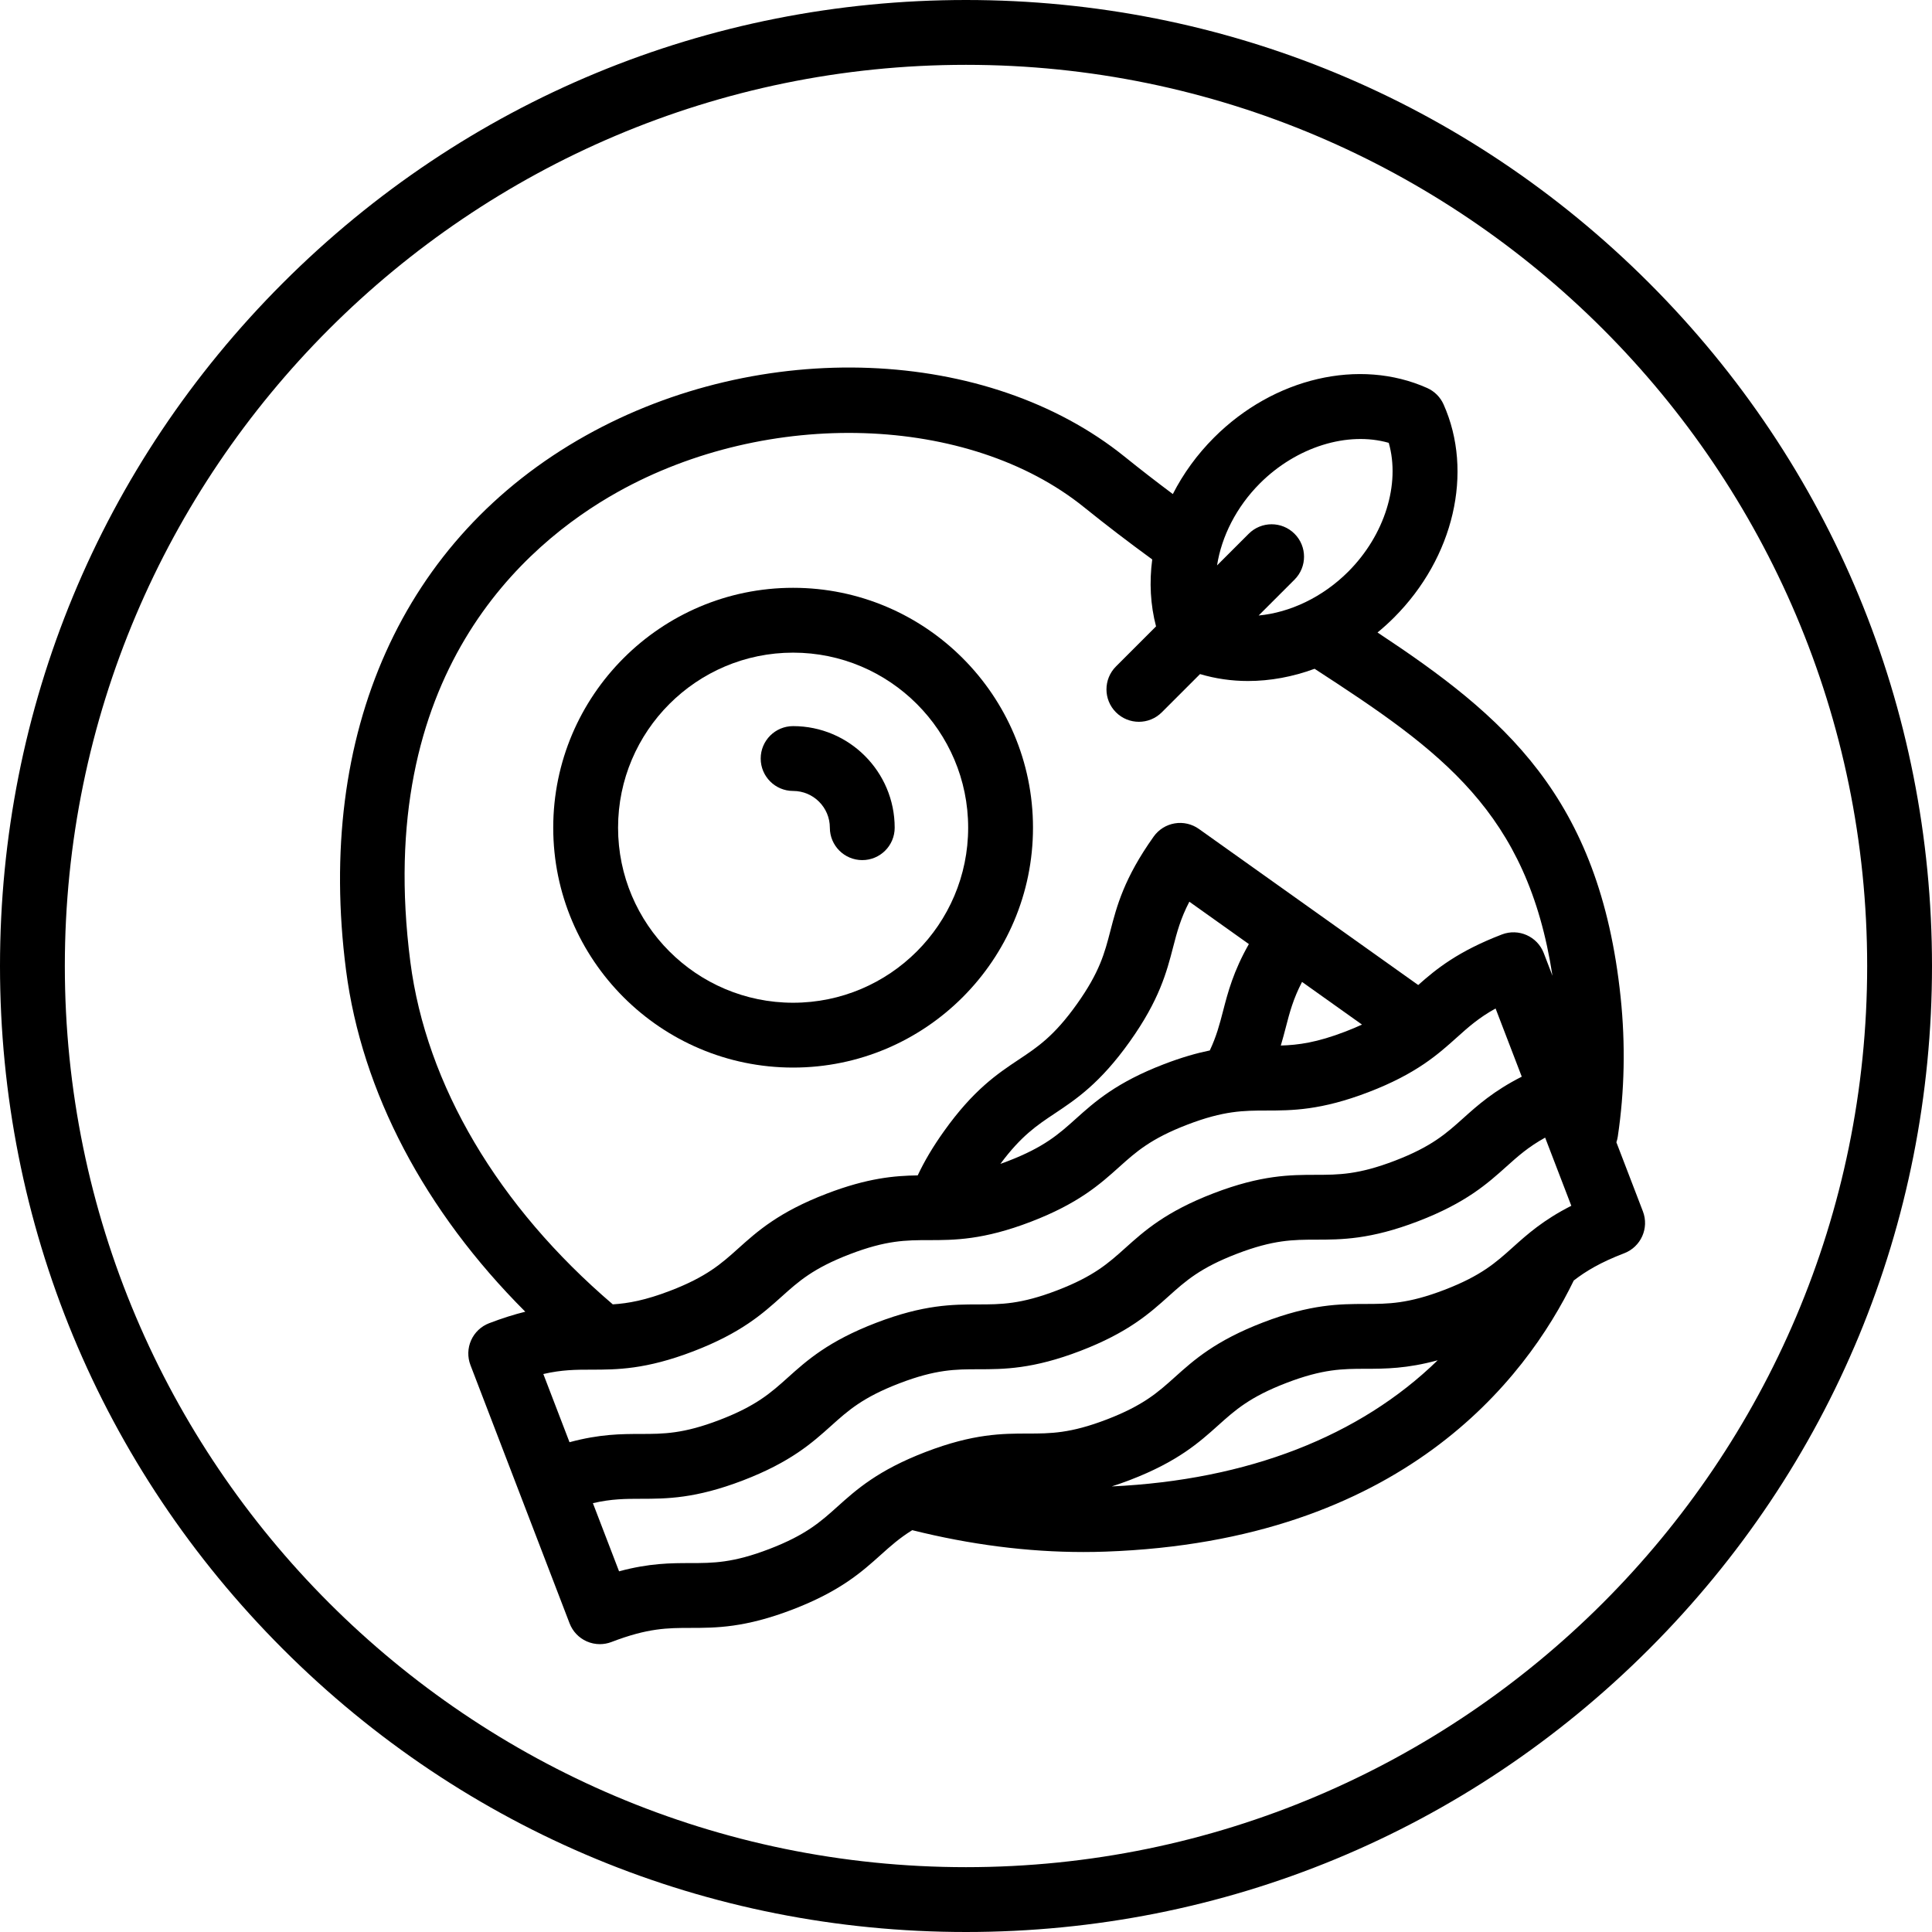
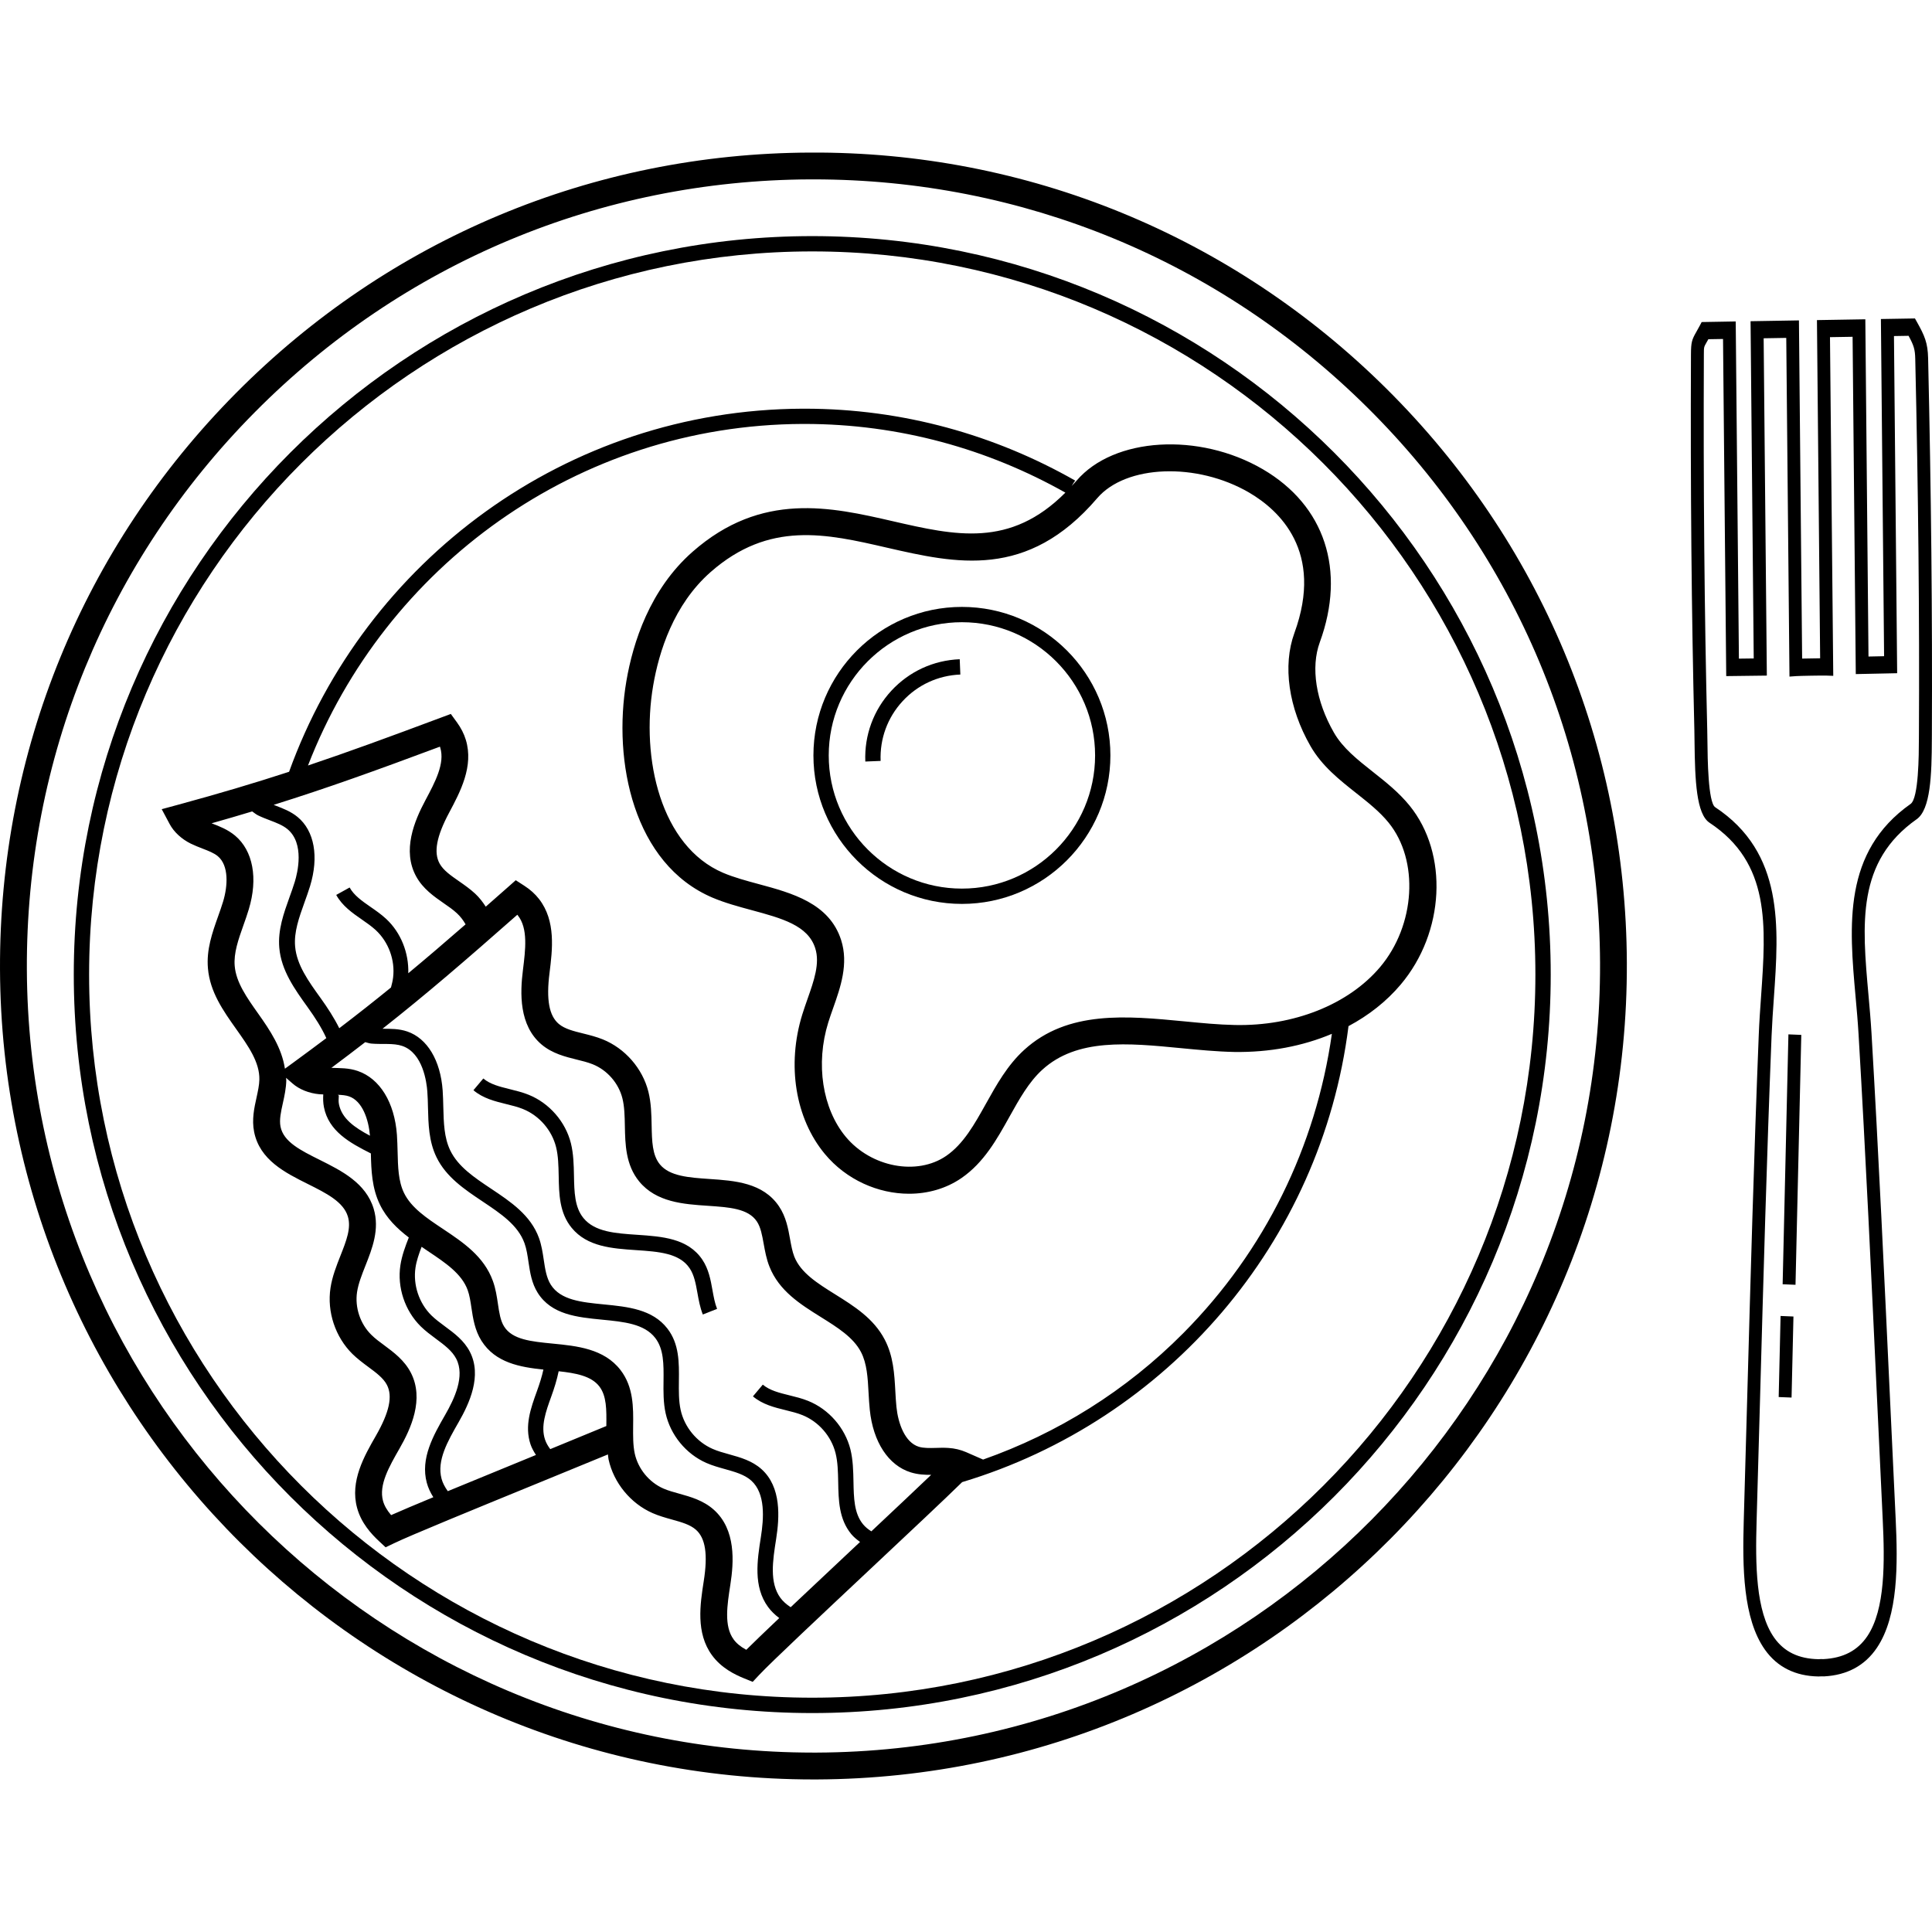
- <svg xmlns="http://www.w3.org/2000/svg" version="1.1" id="Layer_1" x="0px" y="0px" viewBox="0 0 447 447" style="enable-background:new 0 0 447 447;" xml:space="preserve">
+ <svg xmlns="http://www.w3.org/2000/svg" version="1.1" id="Layer_1" x="0px" y="0px" viewBox="0 0 285.779 285.779" style="enable-background:new 0 0 285.779 285.779;" xml:space="preserve">
  <g>
    <g>
      <g>
-         <path d="M381.539,65.462C339.325,23.248,283.199,0,223.5,0C163.801,0,107.675,23.248,65.461,65.462     C23.248,107.675,0,163.801,0,223.5c0,59.699,23.248,115.825,65.461,158.038C107.675,423.752,163.801,447,223.5,447     c59.699,0,115.825-23.248,158.039-65.462C423.752,339.325,447,283.199,447,223.5C447,163.801,423.752,107.675,381.539,65.462z      M223.5,432C108.533,432,15,338.468,15,223.5S108.533,15,223.5,15S432,108.532,432,223.5S338.467,432,223.5,432z" />
-         <path d="M183.5,247c30.603,0,55.5-24.897,55.5-55.5c0-30.603-24.897-55.5-55.5-55.5c-30.603,0-55.5,24.897-55.5,55.5     C128,222.103,152.897,247,183.5,247z M183.5,151c22.332,0,40.5,18.168,40.5,40.5c0,22.332-18.168,40.5-40.5,40.5     c-22.332,0-40.5-18.168-40.5-40.5C143,169.168,161.168,151,183.5,151z" />
-         <path d="M380.111,280.267l-6.133-15.978c0.146-0.425,0.255-0.869,0.324-1.33c1.571-10.528,1.792-21.374,0.657-32.238     c-4.859-46.505-27.097-65.102-56.246-84.384c1.316-1.082,2.593-2.234,3.822-3.463c13.845-13.845,18.449-33.661,11.458-49.311     c-0.753-1.687-2.102-3.036-3.789-3.789c-15.65-6.989-35.467-2.386-49.312,11.459c-3.951,3.951-7.146,8.389-9.537,13.077     c-3.813-2.853-7.511-5.713-11.149-8.647c-31.669-25.54-84.102-27.595-124.673-4.889c-42.339,23.695-62.558,68.777-55.473,123.687     c3.635,28.174,18.207,55.76,41.473,79.026c-2.5,0.618-5.257,1.468-8.371,2.663c-1.857,0.713-3.355,2.134-4.164,3.951     c-0.809,1.817-0.863,3.882-0.15,5.738l22.935,59.75c0.713,1.857,2.134,3.355,3.952,4.164c0.969,0.432,2.009,0.648,3.05,0.648     c0.91,0,1.822-0.166,2.688-0.498c8.465-3.25,13.009-3.254,18.271-3.26c5.896-0.006,12.578-0.013,23.63-4.255     c11.054-4.244,16.026-8.71,20.412-12.651c2.246-2.017,4.32-3.876,7.275-5.708c13.417,3.35,26.701,5.056,39.583,5.056     c1.713,0,3.421-0.029,5.12-0.09c68.614-2.421,97.228-39.832,108.35-62.725c2.765-2.143,6.13-4.183,11.683-6.314     C379.664,288.472,381.596,284.134,380.111,280.267z M291.501,111.838c8.48-8.481,20.322-12.094,29.808-9.379     c2.716,9.487-0.9,21.328-9.379,29.808c-5.918,5.919-13.472,9.458-20.722,10.139l8.305-8.303c2.929-2.929,2.93-7.677,0.001-10.606     c-2.929-2.929-7.678-2.93-10.607-0.001l-7.322,7.32C282.631,124.113,286.057,117.283,291.501,111.838z M94.938,222.54     c-8.571-66.426,26.345-96.602,47.922-108.677c34.873-19.518,81.273-18.023,107.932,3.475c5.105,4.118,10.311,8.096,15.795,12.097     c-0.698,5.251-0.426,10.507,0.882,15.492l-9.272,9.27c-2.929,2.929-2.93,7.677-0.001,10.606c1.465,1.465,3.384,2.197,5.304,2.197     c1.919,0,3.838-0.732,5.303-2.196l8.847-8.845c3.579,1.069,7.31,1.602,11.094,1.602c5.135,0,10.36-0.966,15.407-2.827     c29.369,19.06,49.222,33.122,55.04,71.035l-2.015-5.25c-1.484-3.867-5.824-5.798-9.689-4.314     c-10.177,3.907-15.201,7.999-19.359,11.698l-24.671-17.558c-0.001-0.001-0.001-0.001-0.001-0.001     c-0.001-0.001-0.002-0.001-0.003-0.002l-26.069-18.553c-1.621-1.154-3.63-1.617-5.595-1.285c-1.961,0.33-3.711,1.426-4.865,3.047     c-6.871,9.655-8.548,16.13-10.027,21.842c-1.321,5.101-2.462,9.506-7.728,16.905c-5.266,7.398-9.054,9.92-13.441,12.839     c-4.912,3.27-10.48,6.976-17.351,16.631c-2.527,3.55-4.494,6.86-6.048,10.177c-5.318,0.077-11.586,0.591-21.087,4.238     c-11.055,4.243-16.027,8.71-20.414,12.65c-3.915,3.518-7.296,6.555-15.764,9.805c-5.755,2.209-9.697,2.917-13.285,3.147     C115.232,279.114,98.616,251.042,94.938,222.54z M315.119,237.053c-1.161,0.537-2.429,1.076-3.85,1.621     c-6.645,2.551-10.877,3.105-14.933,3.229c0.438-1.468,0.807-2.866,1.152-4.197c0.892-3.445,1.708-6.577,3.761-10.523     L315.119,237.053z M288.946,218.425c-3.593,6.337-4.848,11.154-5.979,15.519c-0.796,3.073-1.52,5.821-3.059,9.094     c-3.06,0.626-6.527,1.611-10.588,3.169c-11.058,4.244-16.031,8.712-20.419,12.652c-3.917,3.519-7.3,6.557-15.771,9.809     c-0.578,0.222-1.134,0.426-1.677,0.618c4.827-6.498,8.44-8.907,12.585-11.666c4.912-3.269,10.479-6.975,17.351-16.629     c6.872-9.654,8.548-16.129,10.028-21.841c0.893-3.447,1.703-6.576,3.759-10.525L288.946,218.425z M131.766,333.68l-6.058-15.778     c4.324-1.001,7.549-1.004,11.1-1.008c5.896-0.006,12.578-0.013,23.631-4.256c11.054-4.243,16.026-8.71,20.413-12.65     c3.916-3.517,7.297-6.555,15.765-9.805c8.461-3.248,13.004-3.253,18.264-3.258c5.895-0.006,12.575-0.012,23.625-4.253     c11.058-4.244,16.031-8.712,20.419-12.652c3.917-3.519,7.3-6.557,15.771-9.809c8.479-3.254,13.029-3.261,18.298-3.269     c5.9-0.009,12.589-0.019,23.652-4.266c11.063-4.247,16.041-8.715,20.431-12.656c2.649-2.379,5.054-4.537,8.951-6.691     l6.057,15.778c-6.496,3.294-10.205,6.613-13.561,9.626c-3.921,3.521-7.307,6.561-15.785,9.814     c-8.478,3.253-13.029,3.261-18.298,3.269c-5.901,0.009-12.589,0.019-23.652,4.266c-11.058,4.244-16.031,8.711-20.419,12.652     c-3.917,3.518-7.3,6.556-15.771,9.808c-8.461,3.248-13.004,3.253-18.264,3.258c-5.895,0.006-12.575,0.012-23.625,4.253     c-11.054,4.244-16.025,8.71-20.412,12.65c-3.915,3.518-7.297,6.556-15.764,9.806c-8.464,3.249-13.009,3.254-18.271,3.259     C143.759,331.773,138.788,331.785,131.766,333.68z M257.209,343.91c1.339-0.428,2.742-0.917,4.231-1.488     c11.058-4.244,16.031-8.712,20.419-12.652c3.917-3.519,7.3-6.557,15.771-9.809c8.479-3.255,13.029-3.261,18.299-3.269     c4.549-0.006,9.576-0.022,16.706-1.971C314.595,332.297,288.755,342.427,257.209,343.91z M349.99,288.609     c-3.921,3.52-7.307,6.56-15.785,9.814c-8.479,3.255-13.029,3.261-18.299,3.269c-5.9,0.009-12.588,0.019-23.652,4.265     c-11.058,4.244-16.031,8.712-20.419,12.652c-3.917,3.519-7.3,6.557-15.771,9.809c-8.461,3.248-13.004,3.252-18.264,3.257     c-5.895,0.006-12.576,0.012-23.626,4.254c-11.053,4.243-16.025,8.71-20.412,12.65c-3.915,3.518-7.296,6.556-15.763,9.806     c-8.464,3.249-13.008,3.254-18.27,3.259c-4.506,0.005-9.473,0.01-16.499,1.907l-6.054-15.771c4.322-1,7.55-1.007,11.1-1.011     c5.896-0.006,12.578-0.013,23.63-4.255c11.055-4.243,16.027-8.71,20.414-12.65c3.916-3.518,7.297-6.556,15.763-9.806     c8.461-3.248,13.004-3.252,18.264-3.257c5.895-0.006,12.576-0.012,23.625-4.254c11.058-4.244,16.031-8.711,20.419-12.652     c3.917-3.518,7.3-6.556,15.771-9.808c8.479-3.255,13.029-3.262,18.299-3.27c5.9-0.009,12.588-0.019,23.651-4.265     c11.063-4.247,16.04-8.715,20.431-12.656c2.648-2.378,5.058-4.536,8.952-6.689l6.054,15.771     C357.047,282.273,353.347,285.594,349.99,288.609z" />
-         <path d="M183.5,183c4.687,0,8.5,3.813,8.5,8.5c0,4.143,3.358,7.5,7.5,7.5c4.142,0,7.5-3.357,7.5-7.5     c0-12.958-10.542-23.5-23.5-23.5c-4.142,0-7.5,3.357-7.5,7.5S179.358,183,183.5,183z" />
+         <path d="M120.145,34.925c-60.232,0-109.232,49-109.232,109.232c0,60.236,49,109.236,109.232,109.236     c60.236,0,109.236-49,109.236-109.236C229.381,83.925,180.381,34.925,120.145,34.925z M120.145,251.121     c-58.98,0-106.964-47.988-106.964-106.968c0-58.98,47.984-106.964,106.964-106.964s106.968,47.984,106.968,106.964     S179.129,251.121,120.145,251.121z" />
+         <path d="M119.833,22.569c-32.14,0.128-62.304,12.764-84.936,35.584c-22.632,22.82-35.024,53.084-34.896,85.224     c0.264,66.18,54.192,119.836,120.316,119.836c0.16,0,0.328,0,0.488,0c66.344-0.268,120.1-54.464,119.836-120.808     c-0.128-32.14-12.768-62.304-35.584-84.936C182.241,34.837,151.861,22.389,119.833,22.569z M120.793,259.241     c-0.16,0-0.312,0-0.472,0c-63.94,0-116.088-51.888-116.348-115.884c-0.124-31.08,11.86-60.348,33.748-82.412     c21.888-22.068,51.056-34.284,82.132-34.412c0.164,0,0.324,0,0.488,0c30.896,0,59.972,11.972,81.92,33.748     c22.068,21.884,34.288,51.056,34.416,82.132C236.933,206.573,184.949,258.977,120.793,259.241z" />
+         <path d="M186.801,69.413c-9.44-5.508-22.052-4.744-27.548,1.68c-0.244,0.284-0.488,0.528-0.732,0.796     c0.184-0.26,0.304-0.56,0.528-0.796c-11.828-6.736-25.464-10.64-40.008-10.64h-0.328c-34.996,0.14-64.704,22.56-75.952,53.708     c-5.06,1.648-10.224,3.192-16.436,4.88l-2.404,0.652l1.172,2.196c0.62,1.168,1.76,2.224,3.128,2.9     c0.56,0.272,1.144,0.504,1.732,0.732c0.876,0.336,1.704,0.656,2.268,1.128c1.648,1.384,1.484,4.372,0.78,6.708     c-0.224,0.736-0.484,1.468-0.744,2.2c-0.856,2.408-1.74,4.9-1.5,7.668c0.296,3.512,2.272,6.3,4.188,9     c1.784,2.516,3.472,4.896,3.42,7.464c-0.016,0.82-0.212,1.708-0.416,2.644c-0.34,1.532-0.724,3.264-0.36,5.092     c0.828,4.16,4.604,6.044,7.94,7.708c2.716,1.356,5.276,2.632,5.928,4.816c0.516,1.712-0.232,3.6-1.096,5.788     c-0.596,1.516-1.22,3.084-1.476,4.784c-0.532,3.516,0.712,7.248,3.244,9.752c0.716,0.7,1.528,1.312,2.344,1.916     c1.152,0.852,2.244,1.656,2.764,2.672c0.864,1.672,0.356,4.036-1.628,7.504c-1.724,3-3.868,6.736-2.788,10.68     c0.612,2.264,2.132,3.884,3.224,4.904l0.996,0.928l1.228-0.592c2.34-1.136,11.94-5.068,21.228-8.868     c3.744-1.532,7.344-3.008,10.428-4.28c0.04,0.244,0.036,0.488,0.092,0.736c0.76,3.468,3.256,6.516,6.512,7.944     c0.916,0.404,1.896,0.68,2.868,0.952c1.388,0.384,2.692,0.748,3.548,1.512l0.004,0.004c1.404,1.252,1.772,3.636,1.148,7.596     c-0.532,3.416-1.196,7.66,1.22,10.96c1.384,1.9,3.38,2.864,4.76,3.424l1.26,0.512l0.932-0.996     c1.772-1.896,9.324-8.98,16.624-15.836c5.616-5.272,10.932-10.26,13.428-12.712c30.276-9.104,53.108-35.36,57.148-67.448     c2.984-1.592,5.604-3.648,7.712-6.14c6.528-7.724,7.108-19.356,1.32-26.484c-1.596-1.964-3.544-3.504-5.428-4.992     c-2.288-1.808-4.452-3.52-5.764-5.808c-2.668-4.644-3.448-9.636-2.088-13.352C199.121,84.341,195.969,74.777,186.801,69.413z      M65.073,110.445c0.016,0.048,0.032,0.096,0.048,0.144c0.712,2.336-0.752,5.076-2.208,7.808c-1.6,3-3.476,7.416-1.336,11.276     c1,1.808,2.62,2.932,4.048,3.924c0.684,0.472,1.372,0.94,1.972,1.5c0.512,0.476,0.932,1.032,1.272,1.632     c-2.992,2.608-5.764,4.98-8.476,7.232c0.092-2.984-1.072-5.992-3.268-8.036c-0.724-0.672-1.528-1.232-2.304-1.768     c-1.26-0.876-2.456-1.704-3.104-2.88l-1.984,1.1c0.908,1.636,2.376,2.656,3.796,3.64c0.748,0.516,1.448,1.008,2.056,1.568     c1.892,1.756,2.872,4.436,2.564,6.992c-0.06,0.496-0.18,0.992-0.316,1.492c-2.452,1.996-4.964,3.976-7.648,6.024     c-0.772-1.552-1.736-3.036-2.764-4.464c-1.816-2.524-3.532-4.908-3.768-7.632c-0.184-2.148,0.58-4.264,1.384-6.508     c0.288-0.8,0.576-1.6,0.824-2.404c1.332-4.356,0.648-8.18-1.836-10.232c-0.996-0.824-2.148-1.26-3.26-1.688     c-0.096-0.036-0.188-0.08-0.28-0.116C48.341,116.593,55.465,114.029,65.073,110.445z M38.189,149.929     c-1.68-2.372-3.264-4.608-3.472-7.044c-0.164-1.916,0.54-3.904,1.284-6.004c0.28-0.792,0.564-1.584,0.8-2.38     c1.388-4.596,0.624-8.668-2.032-10.9c-1.076-0.896-2.3-1.372-3.388-1.788c-0.028-0.012-0.056-0.024-0.084-0.032     c2.104-0.592,4.08-1.176,6.008-1.756c0.292,0.2,0.556,0.436,0.884,0.592c0.556,0.272,1.144,0.496,1.728,0.72     c0.976,0.372,1.896,0.724,2.6,1.304c2.572,2.124,1.484,6.488,1.092,7.776c-0.236,0.768-0.512,1.536-0.788,2.3     c-0.852,2.376-1.736,4.832-1.508,7.48c0.288,3.356,2.272,6.112,4.188,8.78c1.104,1.536,2.072,3.04,2.768,4.58     c-1.548,1.164-3.152,2.356-4.872,3.612l-1.252,0.912C41.677,155.001,39.953,152.413,38.189,149.929z M57.853,224.113     c-0.62-0.728-1.012-1.416-1.2-2.108c-0.644-2.356,0.908-5.056,2.444-7.74c1.684-2.94,3.688-7.304,1.676-11.216l-0.004-0.004     c-0.944-1.836-2.532-3.012-3.928-4.048c-0.668-0.492-1.34-0.98-1.916-1.556c-1.644-1.62-2.452-4.048-2.108-6.328     c0.192-1.252,0.704-2.548,1.248-3.92c0.992-2.508,2.116-5.356,1.212-8.388c-1.148-3.824-4.768-5.632-7.964-7.228     c-2.884-1.436-5.372-2.68-5.82-4.928c-0.2-1.012,0.064-2.204,0.344-3.46c0.24-1.088,0.488-2.212,0.512-3.424     c0-0.116-0.04-0.22-0.04-0.336l0.964,0.84c0.996,0.872,2.44,1.448,3.96,1.588c0.192,0.02,0.388,0.02,0.584,0.028     c-0.036,0.62-0.028,1.248,0.1,1.892c0.704,3.544,3.804,5.26,6.94,6.836c0.06,2.512,0.148,5.104,1.336,7.56     c0.996,2.06,2.56,3.56,4.276,4.876c-0.52,1.324-1.028,2.684-1.244,4.116c-0.492,3.248,0.656,6.704,2.996,9.02     c0.704,0.692,1.492,1.276,2.252,1.84c1.236,0.916,2.404,1.776,3.016,2.968c1.324,2.568-0.284,5.932-1.644,8.3     c-1.732,3.016-3.692,6.436-2.712,10.048c0.2,0.732,0.524,1.432,0.964,2.124C61.489,222.545,59.297,223.473,57.853,224.113z      M49.981,161.941c0.6,0.02,1.172,0.068,1.644,0.232c1.988,0.684,2.896,3.42,3.1,5.82c-2.26-1.2-4.164-2.52-4.588-4.66     c-0.084-0.408-0.04-0.84-0.02-1.268C50.069,162.025,50.029,161.977,49.981,161.941z M79.417,205.789     c-0.912,2.524-1.852,5.136-0.944,7.856c0.188,0.56,0.484,1.072,0.804,1.572c-0.428,0.176-0.852,0.348-1.276,0.524     c-4.072,1.668-8.2,3.356-11.764,4.832c-0.436-0.612-0.756-1.216-0.92-1.828c-0.736-2.704,0.908-5.564,2.528-8.388     c1.584-2.764,3.488-6.86,1.656-10.408c-0.856-1.66-2.292-2.728-3.684-3.752c-0.732-0.54-1.416-1.052-2.008-1.628     c-1.832-1.812-2.732-4.524-2.348-7.072c0.152-1.012,0.508-2.032,0.904-3.072c0.316,0.216,0.632,0.436,0.948,0.648     c2.568,1.716,4.988,3.332,5.864,5.752c0.28,0.768,0.416,1.668,0.556,2.616c0.232,1.552,0.492,3.308,1.484,4.888     c2.06,3.264,5.72,3.896,9.164,4.256C80.153,203.629,79.817,204.685,79.417,205.789z M89.689,210.873c0,0.02,0,0.044,0,0.064     c-2.456,1.02-5.312,2.192-8.296,3.416c-0.34-0.448-0.608-0.916-0.776-1.42c-0.656-1.972,0.112-4.104,0.928-6.368     c0.436-1.204,0.832-2.452,1.092-3.732c2.528,0.276,4.816,0.692,6.012,2.24C89.737,206.489,89.717,208.521,89.689,210.873z      M110.389,244.037c-0.84-0.452-1.448-0.952-1.872-1.536c-1.44-1.972-0.96-5.044-0.484-8.1c0.524-3.348,0.844-8.136-2.44-11.076     c-1.548-1.388-3.448-1.916-5.128-2.384c-0.796-0.224-1.596-0.436-2.34-0.76c-2.112-0.928-3.736-2.912-4.232-5.164     c-0.268-1.236-0.252-2.624-0.24-4.1c0.032-2.7,0.068-5.756-1.868-8.264c-2.436-3.164-6.464-3.56-10.016-3.908     c-3.208-0.312-5.976-0.584-7.2-2.528c-0.552-0.872-0.728-2.076-0.916-3.352c-0.164-1.1-0.332-2.244-0.748-3.388     c-1.32-3.648-4.408-5.708-7.396-7.704c-2.416-1.608-4.696-3.132-5.756-5.332c-0.836-1.736-0.888-3.84-0.94-6.076     c-0.024-0.84-0.044-1.676-0.1-2.504c-0.352-4.788-2.52-8.32-5.796-9.444c-1.356-0.468-2.644-0.412-3.896-0.464     c1.764-1.312,3.404-2.564,5.004-3.8c0.3,0.068,0.58,0.184,0.892,0.212c1.588,0.144,3.264-0.104,4.592,0.352     c3.064,1.056,3.604,5.416,3.7,6.728c0.06,0.776,0.08,1.568,0.096,2.356c0.06,2.464,0.12,5.016,1.252,7.352     c1.428,2.964,4.18,4.796,6.836,6.572c2.684,1.796,5.224,3.488,6.192,6.172c0.304,0.852,0.444,1.784,0.588,2.772     c0.232,1.544,0.464,3.136,1.368,4.568c2.04,3.236,5.848,3.608,9.532,3.968c3.208,0.312,6.236,0.608,7.852,2.708     c1.272,1.648,1.248,3.916,1.224,6.32c-0.02,1.584-0.04,3.228,0.308,4.808c0.704,3.212,3.008,6.028,6.02,7.352     c0.908,0.4,1.852,0.66,2.768,0.916c1.476,0.416,2.876,0.8,3.876,1.696c2.148,1.92,1.852,5.644,1.428,8.348     c-0.54,3.432-1.152,7.324,1.06,10.348c0.448,0.612,1,1.148,1.656,1.64C113.221,241.277,111.509,242.925,110.389,244.037z      M128.889,226.513c-0.476-0.296-0.892-0.636-1.232-1.048c-1.324-1.612-1.364-3.884-1.412-6.284     c-0.032-1.584-0.064-3.224-0.452-4.796c-0.804-3.188-3.196-5.932-6.248-7.164c-0.916-0.372-1.864-0.6-2.784-0.828     c-1.492-0.368-2.904-0.716-3.928-1.58l-1.46,1.736c1.432,1.204,3.172,1.632,4.852,2.044c0.88,0.22,1.712,0.42,2.476,0.732     c2.392,0.964,4.264,3.116,4.892,5.616c0.332,1.32,0.36,2.756,0.392,4.284c0.048,2.684,0.1,5.46,1.92,7.684     c0.376,0.456,0.836,0.824,1.312,1.176c-0.348,0.324-0.688,0.648-1.036,0.972c-3.192,2.996-6.432,6.036-9.228,8.68     c-0.624-0.416-1.136-0.864-1.512-1.376c-1.652-2.264-1.14-5.516-0.632-8.736c0.492-3.156,0.8-7.656-2.172-10.312     c-1.396-1.248-3.112-1.728-4.78-2.192c-0.876-0.244-1.704-0.472-2.46-0.808c-2.36-1.036-4.168-3.244-4.716-5.756     c-0.292-1.332-0.276-2.772-0.26-4.296c0.032-2.684,0.064-5.46-1.692-7.732c-2.216-2.876-5.884-3.236-9.424-3.584     c-3.284-0.32-6.388-0.624-7.836-2.92c-0.644-1.028-0.836-2.32-1.04-3.688c-0.16-1.056-0.32-2.148-0.704-3.212     c-1.224-3.384-4.196-5.368-7.068-7.284c-2.516-1.68-4.892-3.264-6.056-5.672c-0.916-1.9-0.968-4.096-1.028-6.424     c-0.02-0.824-0.04-1.648-0.096-2.46c-0.32-4.432-2.272-7.688-5.224-8.704c-1.236-0.428-2.472-0.4-3.676-0.408     c6.496-5.12,12.236-10.068,19.944-16.864c0.036,0.04,0.068,0.084,0.096,0.12c1.504,1.928,1.112,5.016,0.732,8.08     c-0.424,3.364-0.6,8.164,2.772,11.004c1.584,1.328,3.496,1.8,5.188,2.22c0.804,0.196,1.612,0.392,2.372,0.696     c2.14,0.864,3.82,2.788,4.384,5.032c0.308,1.228,0.336,2.616,0.364,4.092c0.052,2.7,0.112,5.756,2.116,8.204     c2.536,3.088,6.572,3.364,10.132,3.6c3.212,0.22,5.988,0.404,7.268,2.308c0.58,0.856,0.792,2.06,1.02,3.332     c0.2,1.092,0.4,2.224,0.848,3.352c1.424,3.604,4.576,5.576,7.62,7.476c2.464,1.54,4.788,2.992,5.92,5.16     c0.888,1.704,1.004,3.804,1.124,6.032c0.048,0.84,0.092,1.684,0.18,2.512c0.488,4.772,2.756,8.24,6.072,9.264     c1.036,0.32,2.056,0.372,3.008,0.364C135.489,220.309,132.265,223.341,128.889,226.513z M175.053,197.177     c-8.48,8.548-18.604,14.832-29.636,18.72l-2.504-1.096c-0.812-0.352-1.712-0.568-2.596-0.62     c-0.624-0.044-1.256-0.036-1.892-0.008c-0.928,0.024-1.816,0.044-2.52-0.172c-2.06-0.64-3.056-3.456-3.304-5.884     c-0.08-0.764-0.12-1.548-0.164-2.324c-0.14-2.552-0.284-5.184-1.572-7.648c-1.628-3.124-4.528-4.936-7.336-6.692     c-2.612-1.632-5.084-3.176-6.036-5.572c-0.296-0.756-0.456-1.648-0.628-2.592c-0.276-1.544-0.588-3.296-1.636-4.848     c-2.364-3.516-6.576-3.796-10.292-4.048c-3.028-0.208-5.884-0.4-7.328-2.16c-1.132-1.384-1.172-3.416-1.22-5.764     c-0.032-1.628-0.064-3.316-0.48-4.984c-0.868-3.448-3.456-6.416-6.752-7.744c-0.928-0.376-1.916-0.624-2.908-0.872     c-1.392-0.344-2.708-0.668-3.584-1.404c-1.44-1.212-1.884-3.584-1.38-7.548c0.428-3.432,0.964-7.704-1.548-10.932     c-0.584-0.752-1.296-1.396-2.184-1.968l-1.264-0.816l-1.124,0.996c-1.16,1.024-2.236,1.968-3.312,2.916     c-0.452-0.696-0.956-1.356-1.568-1.924c-0.736-0.684-1.572-1.272-2.408-1.852c-1.176-0.82-2.288-1.588-2.844-2.588     c-0.912-1.648-0.476-4.024,1.416-7.564c1.624-3.048,3.648-6.84,2.456-10.748c-0.276-0.908-0.712-1.76-1.332-2.612l-0.888-1.22     l-1.416,0.528c-7.688,2.876-13.744,5.096-19.712,7.1c11.388-29.384,39.78-50.384,73.148-50.524h0.32     c14.004,0,27.144,3.724,38.564,10.16c-8.188,8.212-16.28,6.352-25.544,4.224c-9.092-2.088-19.4-4.448-29.596,4.52     c-6.352,5.584-8.828,13.476-9.792,19.108c-2.044,11.956,1.068,27.084,12.732,32.056c1.828,0.776,3.836,1.32,5.772,1.844     c4.484,1.212,8.356,2.256,9.428,5.64c0.716,2.24-0.188,4.8-1.144,7.512c-0.268,0.764-0.536,1.524-0.768,2.276     c-2.316,7.468-1.04,15.384,3.336,20.648c3.172,3.82,7.884,5.88,12.452,5.88c2.764,0,5.476-0.752,7.76-2.324     c3.316-2.288,5.24-5.736,7.092-9.064c1.472-2.636,2.86-5.132,4.856-6.952c5.128-4.68,12.616-3.964,20.552-3.192     c2.584,0.248,5.256,0.508,7.828,0.56c5.228,0.08,10.144-0.86,14.456-2.68C194.641,169.593,187.117,185.013,175.053,197.177z      M200.601,117.309c1.788,1.416,3.484,2.752,4.8,4.376c4.54,5.588,3.968,15.18-1.268,21.376     c-4.684,5.532-12.78,8.748-21.484,8.556c-2.416-0.048-4.896-0.288-7.52-0.544c-8.444-0.808-17.184-1.656-23.632,4.224     c-2.476,2.256-4.092,5.156-5.656,7.96c-1.708,3.064-3.32,5.952-5.868,7.712c-4.324,2.984-11.124,1.688-14.868-2.812     c-3.468-4.172-4.484-10.808-2.592-16.908c0.22-0.708,0.468-1.416,0.724-2.132c1.084-3.068,2.308-6.54,1.184-10.06     c-1.74-5.46-7.292-6.96-12.2-8.284c-1.892-0.512-3.676-0.996-5.248-1.664c-9.24-3.932-12.204-16.916-10.356-27.704     c0.852-4.996,3.02-11.964,8.488-16.78c8.664-7.62,17.112-5.684,26.064-3.62c10.212,2.34,20.788,4.776,31.124-7.308     c4.248-4.968,14.752-5.344,22.488-0.828c4.392,2.572,11.1,8.68,6.684,20.768c-1.756,4.808-0.872,11.06,2.38,16.72     C195.537,113.309,198.113,115.341,200.601,117.309z" />
+         <path d="M142.285,89.773c-12.112,0-21.964,9.856-21.964,21.968s9.852,21.964,21.964,21.964s21.964-9.852,21.964-21.964     S154.397,89.773,142.285,89.773z M142.285,131.441c-10.864,0-19.7-8.836-19.7-19.7c0-10.864,8.836-19.704,19.7-19.704     c10.864,0,19.7,8.84,19.7,19.704C161.985,122.605,153.145,131.441,142.285,131.441z" />
+         <path d="M131.841,102.181c-2.636,2.86-4,6.576-3.844,10.464l2.264-0.092c-0.132-3.284,1.02-6.42,3.248-8.832     c2.224-2.416,5.256-3.812,8.544-3.944l-0.092-2.264C138.073,97.665,134.477,99.325,131.841,102.181z" />
+         <path d="M103.889,186.329c-2.132-3.172-5.952-3.428-9.648-3.68c-3.216-0.216-6.252-0.42-7.932-2.468     c-1.32-1.608-1.36-3.88-1.408-6.284c-0.032-1.584-0.064-3.224-0.456-4.796c-0.8-3.188-3.192-5.928-6.24-7.16     c-0.916-0.372-1.872-0.604-2.792-0.832c-1.492-0.368-2.9-0.716-3.924-1.58l-1.46,1.736c1.432,1.208,3.168,1.632,4.844,2.048     c0.884,0.216,1.72,0.42,2.484,0.732c2.392,0.964,4.264,3.116,4.892,5.612c0.332,1.32,0.36,2.76,0.392,4.284     c0.048,2.688,0.1,5.46,1.92,7.68c2.3,2.804,5.976,3.056,9.532,3.296c3.292,0.224,6.408,0.428,7.916,2.68     c0.676,1.004,0.908,2.288,1.152,3.648c0.188,1.056,0.384,2.144,0.8,3.196l2.108-0.836c-0.336-0.84-0.5-1.772-0.68-2.76     C105.117,189.313,104.829,187.729,103.889,186.329z" />
+         <path d="M285.205,52.997c-0.052-2.292-0.52-3.344-1.656-5.372l-0.292-0.52l-5.036,0.084l0.472,49.876l-2.308,0.048l-0.468-49.884     l-7.156,0.12l0.472,50.024c-0.796,0.004-1.868,0.024-2.664,0.044l-0.472-50.024l-7.156,0.12l0.468,49.884l-2.192,0.028     l-0.472-49.876l-5.036,0.088l-0.28,0.532c-0.212,0.404-0.388,0.704-0.524,0.948c-0.644,1.124-0.772,1.504-0.78,3.304     c-0.084,19.94,0.08,38.132,0.504,55.62l0.024,1.688c0.064,5.784,0.276,10.68,2.216,11.968c9.016,5.964,8.368,15.124,7.624,25.728     c-0.132,1.884-0.268,3.78-0.34,5.664c-0.716,17.892-1.22,36.092-1.708,53.696c-0.168,6.06-0.336,12.12-0.512,18.18     c-0.196,6.8-0.132,14.444,3.132,19.052c0.912,1.288,2.036,2.268,3.364,2.928c1.32,0.66,2.84,1.008,4.552,1.036l0.272-0.012     l0.264-0.004l0.288,0.004c3.42-0.176,6.056-1.6,7.828-4.236c3.176-4.72,3.092-12.364,2.768-19.152     c-0.288-6.004-0.568-12.012-0.848-18.016c-0.824-17.624-1.672-35.852-2.724-53.76c-0.112-1.88-0.28-3.768-0.448-5.648     c-0.948-10.576-1.768-19.708,7.132-25.98c2.04-1.44,2.228-6.456,2.244-11.912l0.004-0.64     C285.841,91.157,285.661,72.961,285.205,52.997z M283.845,108.601l-0.004,0.648c-0.008,2.412-0.032,8.82-1.224,9.664     c-10.064,7.088-9.084,18-8.14,28.548c0.168,1.844,0.332,3.696,0.44,5.544c1.056,17.888,1.904,36.104,2.724,53.72     c0.28,6.008,0.56,12.016,0.848,18.02c0.3,6.272,0.4,13.296-2.28,17.28c-1.436,2.128-3.556,3.24-6.488,3.388l-0.364-0.008     l-0.368,0.02c-2.936-0.056-5.076-1.092-6.548-3.172c-2.756-3.892-2.788-10.916-2.608-17.196c0.176-6.06,0.344-12.12,0.512-18.184     c0.488-17.592,0.992-35.78,1.704-53.652c0.076-1.848,0.204-3.708,0.336-5.56c0.744-10.576,1.516-21.516-8.676-28.26     c-1.052-0.696-1.124-7.244-1.148-9.712l-0.028-1.732c-0.42-17.456-0.584-35.616-0.5-55.524c0.004-1.1,0.004-1.1,0.384-1.76     c0.084-0.144,0.176-0.304,0.28-0.496l2.172-0.036l0.472,49.868l6.008-0.076l-0.472-49.896l3.344-0.056l0.476,50.1l0.996-0.072     c0.548-0.04,3.904-0.1,4.488-0.076l0.992,0.036l-0.484-50.096l3.344-0.056l0.472,49.892l6.12-0.128l-0.472-49.872l2.16-0.036     c0.772,1.42,0.956,1.996,0.988,3.4C283.757,73.009,283.937,91.173,283.845,108.601z" />
+         <polygon points="263.101,206.649 265.005,206.725 265.285,194.737 263.381,194.657    " />
+         <polygon points="263.685,189.965 265.589,190.045 266.445,153.081 264.541,153.001    " />
      </g>
    </g>
  </g>
  <g>
</g>
  <g>
</g>
  <g>
</g>
  <g>
</g>
  <g>
</g>
  <g>
</g>
  <g>
</g>
  <g>
</g>
  <g>
</g>
  <g>
</g>
  <g>
</g>
  <g>
</g>
  <g>
</g>
  <g>
</g>
  <g>
</g>
</svg>
